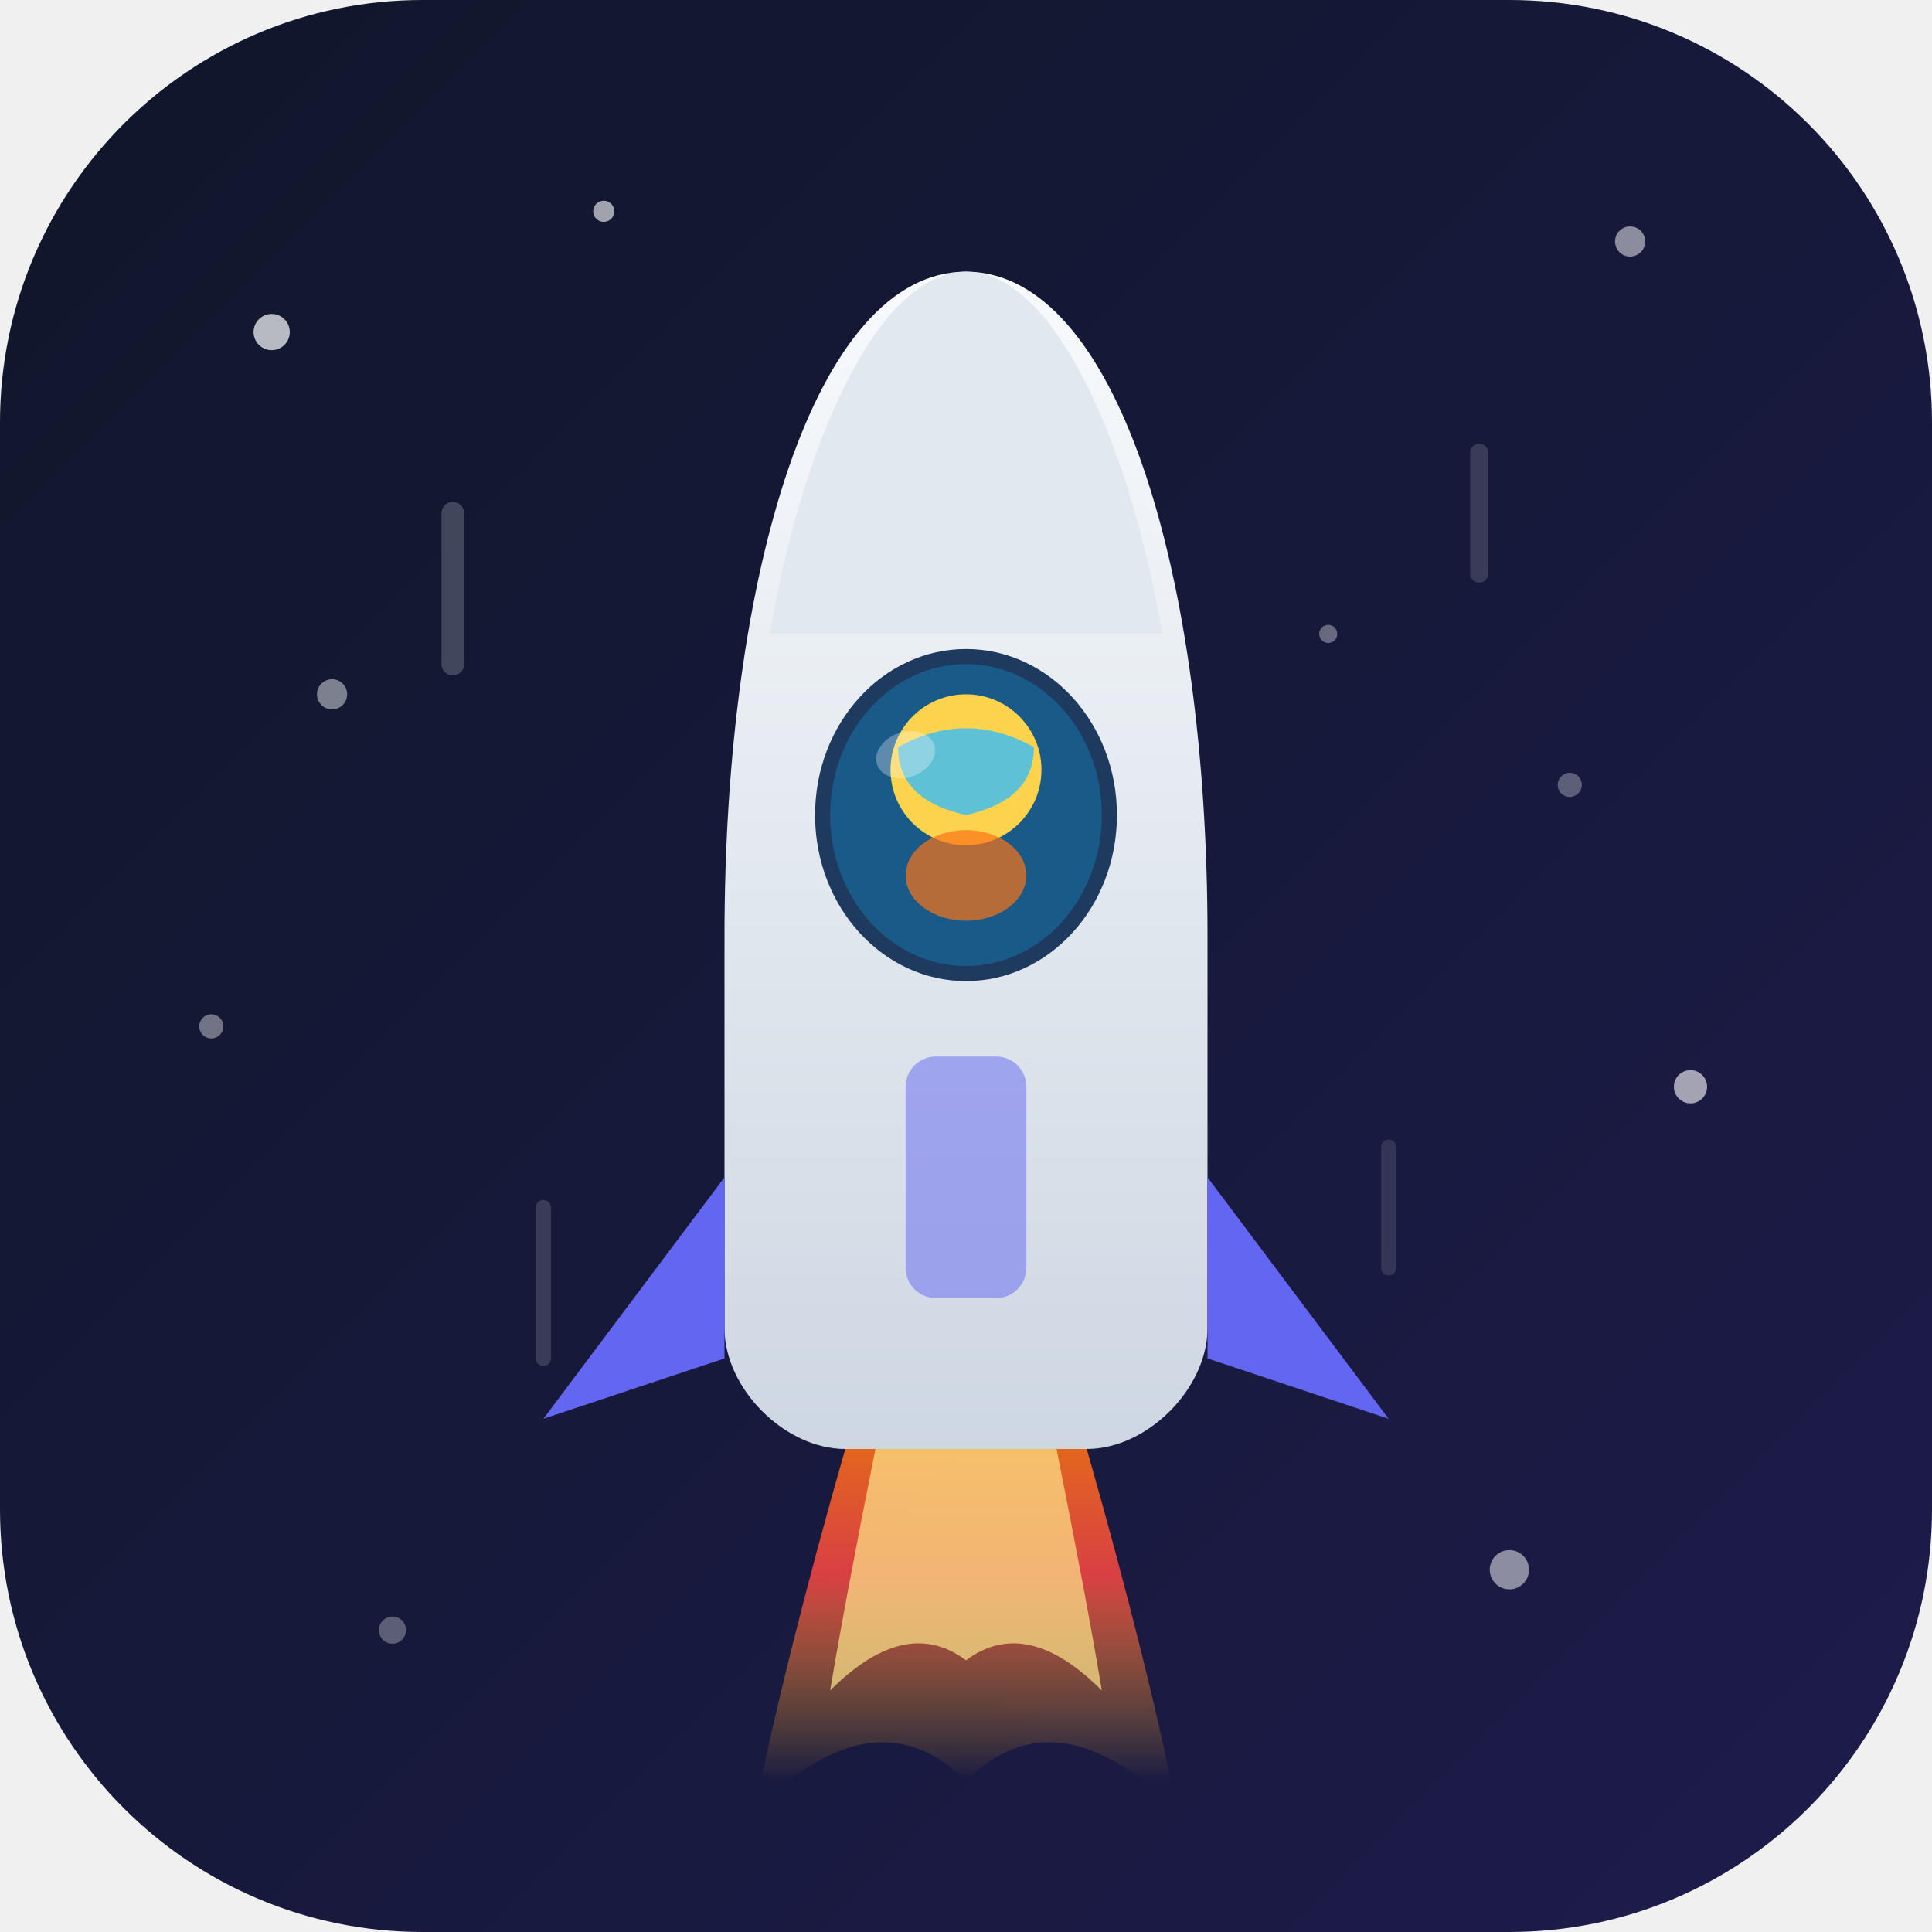
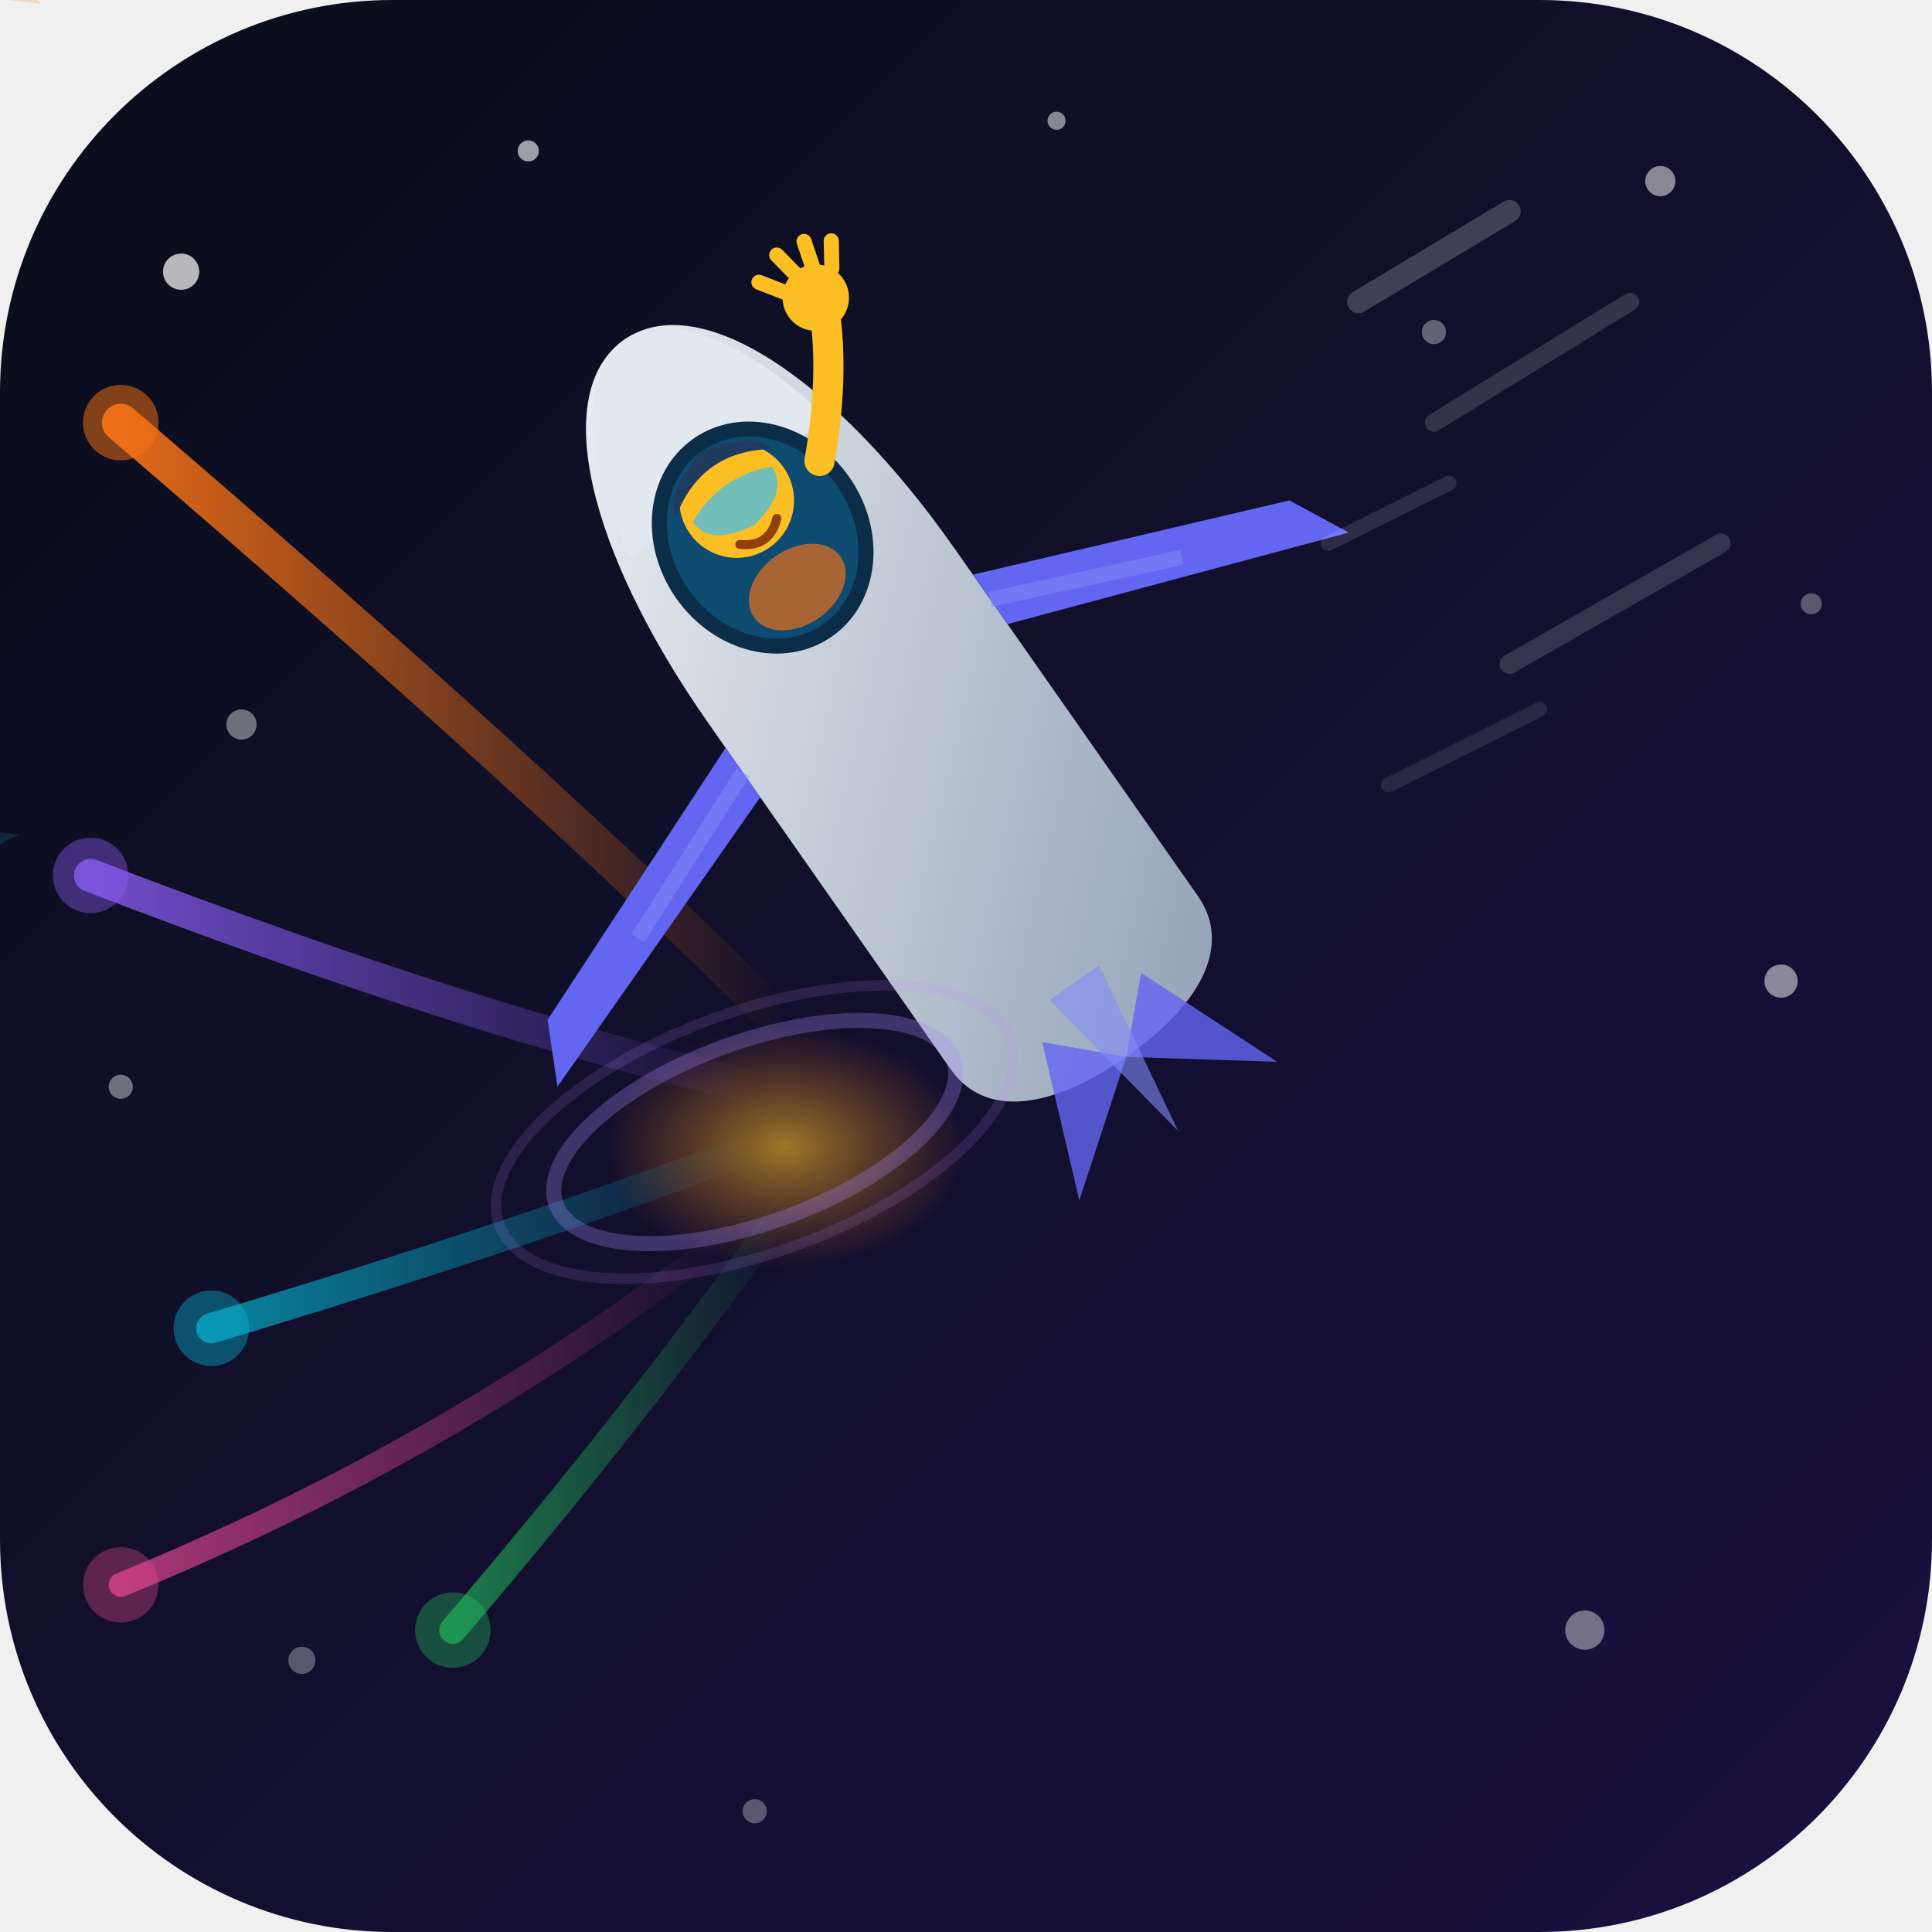
<svg xmlns="http://www.w3.org/2000/svg" viewBox="0 0 128 128" fill="none">
  <defs>
    <linearGradient id="bg" x1="0" y1="0" x2="128" y2="128" gradientUnits="userSpaceOnUse">
-       <stop offset="0%" stop-color="#0f172a" />
-       <stop offset="100%" stop-color="#1e1b4b" />
+       <stop offset="0%" stop-color="#0a0e1a" />
+       <stop offset="100%" stop-color="#1a1040" />
    </linearGradient>
-     <linearGradient id="rocket-body" x1="64" y1="18" x2="64" y2="100" gradientUnits="userSpaceOnUse">
+     <linearGradient id="plane-body" x1="40" y1="30" x2="80" y2="75" gradientUnits="userSpaceOnUse">
      <stop offset="0%" stop-color="#f8fafc" />
-       <stop offset="100%" stop-color="#cbd5e1" />
+       <stop offset="100%" stop-color="#94a3b8" />
    </linearGradient>
-     <linearGradient id="flame" x1="64" y1="95" x2="64" y2="118" gradientUnits="userSpaceOnUse">
-       <stop offset="0%" stop-color="#f97316" />
-       <stop offset="40%" stop-color="#ef4444" />
-       <stop offset="100%" stop-color="#fbbf24" stop-opacity="0" />
+     <linearGradient id="trail1" x1="0%" y1="0%" x2="100%" y2="0%">
+       <stop offset="0%" stop-color="#f97316" stop-opacity="0.9" />
+       <stop offset="100%" stop-color="#f97316" stop-opacity="0" />
    </linearGradient>
+     <linearGradient id="trail2" x1="0%" y1="0%" x2="100%" y2="0%">
+       <stop offset="0%" stop-color="#8b5cf6" stop-opacity="0.8" />
+       <stop offset="100%" stop-color="#8b5cf6" stop-opacity="0" />
+     </linearGradient>
+     <linearGradient id="trail3" x1="0%" y1="0%" x2="100%" y2="0%">
+       <stop offset="0%" stop-color="#06b6d4" stop-opacity="0.7" />
+       <stop offset="100%" stop-color="#06b6d4" stop-opacity="0" />
+     </linearGradient>
+     <linearGradient id="trail4" x1="0%" y1="0%" x2="100%" y2="0%">
+       <stop offset="0%" stop-color="#22c55e" stop-opacity="0.6" />
+       <stop offset="100%" stop-color="#22c55e" stop-opacity="0" />
+     </linearGradient>
+     <linearGradient id="trail5" x1="0%" y1="0%" x2="100%" y2="0%">
+       <stop offset="0%" stop-color="#ec4899" stop-opacity="0.7" />
+       <stop offset="100%" stop-color="#ec4899" stop-opacity="0" />
+     </linearGradient>
+     <radialGradient id="glow" cx="50%" cy="50%" r="50%">
+       <stop offset="0%" stop-color="#fbbf24" stop-opacity="0.6" />
+       <stop offset="100%" stop-color="#f97316" stop-opacity="0" />
+     </radialGradient>
  </defs>
-   <rect width="128" height="128" rx="28" fill="url(#bg)" />
-   <circle cx="18" cy="22" r="1.2" fill="#fff" opacity=".7" />
-   <circle cx="108" cy="16" r="1" fill="#fff" opacity=".5" />
-   <circle cx="14" cy="68" r="0.8" fill="#fff" opacity=".4" />
-   <circle cx="112" cy="72" r="1.1" fill="#fff" opacity=".6" />
-   <circle cx="26" cy="108" r="0.9" fill="#fff" opacity=".3" />
-   <circle cx="100" cy="104" r="1.3" fill="#fff" opacity=".5" />
-   <circle cx="40" cy="14" r="0.7" fill="#fff" opacity=".6" />
-   <circle cx="88" cy="42" r="0.6" fill="#fff" opacity=".35" />
-   <circle cx="22" cy="46" r="1" fill="#fff" opacity=".45" />
-   <circle cx="104" cy="52" r="0.8" fill="#fff" opacity=".3" />
-   <path d="M56 96Q52 110 50 120Q58 112 64 118Q70 112 78 120Q76 110 72 96Z" fill="url(#flame)" opacity=".9" />
-   <path d="M58 96Q56 106 55 112Q60 107 64 110Q68 107 73 112Q72 106 70 96Z" fill="#fde68a" opacity=".7" />
-   <path d="M64 18C54 18 48 38 48 62V88C48 92 52 96 56 96H72C76 96 80 92 80 88V62C80 38 74 18 64 18Z" fill="url(#rocket-body)" />
-   <path d="M64 18C58 18 53 30 51 42H77C75 30 70 18 64 18Z" fill="#e2e8f0" />
-   <ellipse cx="64" cy="54" rx="10" ry="11" fill="#1e3a5f" />
-   <ellipse cx="64" cy="54" rx="9" ry="10" fill="#0ea5e9" opacity=".3" />
-   <circle cx="64" cy="51" r="5" fill="#fcd34d" />
-   <path d="M59.5 49.5Q64 47 68.5 49.5Q68.5 53 64 54Q59.5 53 59.5 49.5Z" fill="#38bdf8" opacity=".8" />
-   <ellipse cx="64" cy="58" rx="4" ry="3" fill="#f97316" opacity=".7" />
-   <ellipse cx="60" cy="50" rx="2" ry="1.5" fill="#fff" opacity=".3" transform="rotate(-20 60 50)" />
-   <path d="M48 78L36 94L48 90Z" fill="#6366f1" />
-   <path d="M80 78L92 94L80 90Z" fill="#6366f1" />
-   <rect x="60" y="70" width="8" height="16" rx="2" fill="#6366f1" opacity=".5" />
-   <line x1="30" y1="34" x2="30" y2="44" stroke="#fff" stroke-width="1.5" stroke-linecap="round" opacity=".2" />
-   <line x1="98" y1="30" x2="98" y2="38" stroke="#fff" stroke-width="1.2" stroke-linecap="round" opacity=".15" />
-   <line x1="36" y1="80" x2="36" y2="90" stroke="#fff" stroke-width="1" stroke-linecap="round" opacity=".15" />
-   <line x1="92" y1="76" x2="92" y2="84" stroke="#fff" stroke-width="1" stroke-linecap="round" opacity=".12" />
+   <rect width="128" height="128" rx="26" fill="url(#bg)" />
+   <circle cx="12" cy="18" r="1.2" fill="#fff" opacity=".7" />
+   <circle cx="110" cy="12" r="1" fill="#fff" opacity=".5" />
+   <circle cx="8" cy="72" r="0.8" fill="#fff" opacity=".4" />
+   <circle cx="118" cy="65" r="1.1" fill="#fff" opacity=".5" />
+   <circle cx="20" cy="110" r="0.9" fill="#fff" opacity=".3" />
+   <circle cx="105" cy="108" r="1.3" fill="#fff" opacity=".4" />
+   <circle cx="35" cy="10" r="0.7" fill="#fff" opacity=".6" />
+   <circle cx="95" cy="22" r="0.8" fill="#fff" opacity=".35" />
+   <circle cx="16" cy="48" r="1" fill="#fff" opacity=".4" />
+   <circle cx="120" cy="40" r="0.7" fill="#fff" opacity=".3" />
+   <circle cx="70" cy="8" r="0.6" fill="#fff" opacity=".5" />
+   <circle cx="50" cy="120" r="0.8" fill="#fff" opacity=".3" />
+   <circle cx="8" cy="28" r="2.5" fill="#f97316" opacity=".5" />
+   <circle cx="6" cy="58" r="2.5" fill="#8b5cf6" opacity=".4" />
+   <circle cx="14" cy="88" r="2.5" fill="#06b6d4" opacity=".4" />
+   <circle cx="30" cy="108" r="2.5" fill="#22c55e" opacity=".35" />
+   <circle cx="8" cy="105" r="2.5" fill="#ec4899" opacity=".35" />
+   <path d="M52 68 Q36 52 8 28" stroke="url(#trail1)" stroke-width="2.5" fill="none" stroke-linecap="round" />
+   <path d="M50 72 Q32 68 6 58" stroke="url(#trail2)" stroke-width="2.2" fill="none" stroke-linecap="round" />
+   <path d="M50 76 Q34 82 14 88" stroke="url(#trail3)" stroke-width="2" fill="none" stroke-linecap="round" />
+   <path d="M52 80 Q42 94 30 108" stroke="url(#trail4)" stroke-width="1.8" fill="none" stroke-linecap="round" />
+   <path d="M48 82 Q30 96 8 105" stroke="url(#trail5)" stroke-width="1.6" fill="none" stroke-linecap="round" />
+   <g opacity="0.2" transform="translate(-28,-24) scale(0.35) rotate(-30 64 60)">
+     <path d="M64 30 L54 50 L40 48 L54 60 L48 80 L64 68 L80 80 L74 60 L88 48 L74 50Z" fill="#f97316" />
+   </g>
+   <g opacity="0.15" transform="translate(-32,6) scale(0.3) rotate(-10 64 60)">
+     <path d="M64 30 L54 50 L40 48 L54 60 L48 80 L64 68 L80 80 L74 60 L88 48 L74 50Z" fill="#8b5cf6" />
+   </g>
+   <g opacity="0.15" transform="translate(-24,40) scale(0.28) rotate(15 64 60)">
+     <path d="M64 30 L54 50 L40 48 L54 60 L48 80 L64 68 L80 80 L74 60 L88 48 L74 50Z" fill="#06b6d4" />
+   </g>
+   <ellipse cx="52" cy="76" rx="12" ry="8" fill="url(#glow)" />
+   <g transform="translate(62,52) rotate(-35) translate(-64,-60)">
+     <path d="M64 24 C58 24 54 34 54 48 L54 76 C54 80 58 82 64 82 C70 82 74 80 74 76 L74 48 C74 34 70 24 64 24Z" fill="url(#plane-body)" />
+     <path d="M64 24 C60 24 57 30 56 36 L72 36 C71 30 68 24 64 24Z" fill="#e2e8f0" />
+     <path d="M54 54 L32 62 L34 58 L54 50Z" fill="#6366f1" />
+     <path d="M74 54 L96 62 L94 58 L74 50Z" fill="#6366f1" />
+     <path d="M60 78 L56 88 L64 82Z" fill="#6366f1" opacity=".8" />
+     <path d="M68 78 L72 88 L64 82Z" fill="#6366f1" opacity=".8" />
+     <path d="M62 76 L64 88 L66 76Z" fill="#818cf8" opacity=".6" />
+     <line x1="42" y1="57" x2="54" y2="52" stroke="#818cf8" stroke-width="1" opacity=".5" />
+     <line x1="86" y1="57" x2="74" y2="52" stroke="#818cf8" stroke-width="1" opacity=".5" />
+     <ellipse cx="64" cy="40" rx="7" ry="8" fill="#0c2d48" />
+     <ellipse cx="64" cy="40" rx="6" ry="7" fill="#0ea5e9" opacity=".25" />
+     <circle cx="64" cy="37" r="3.8" fill="#fbbf24" />
+     <path d="M60.2 35.5 Q64 33 67.8 35.5 Q67.8 34 64 33 Q60.2 34 60.2 35.5Z" fill="#1e3a5f" />
+     <path d="M60.8 36.5 Q64 35 67.2 36.5 Q67.2 38.5 64 39 Q60.8 38.5 60.8 36.5Z" fill="#38bdf8" opacity=".7" />
+     <path d="M62.5 39.5 Q64 40.8 65.5 39.5" stroke="#92400e" stroke-width="0.6" fill="none" stroke-linecap="round" />
+     <ellipse cx="64" cy="44" rx="3.5" ry="2.5" fill="#f97316" opacity=".65" />
+   </g>
+   <g transform="translate(62,52) rotate(-35) translate(-64,-60)">
+     <path d="M70 38 Q74 34 76 30" stroke="#fbbf24" stroke-width="2" fill="none" stroke-linecap="round" />
+     <circle cx="76" cy="29" r="2.2" fill="#fbbf24" />
+     <line x1="74.5" y1="27.5" x2="73.5" y2="26" stroke="#fbbf24" stroke-width="1" stroke-linecap="round" />
+     <line x1="75.8" y1="27" x2="75.5" y2="25.2" stroke="#fbbf24" stroke-width="1" stroke-linecap="round" />
+     <line x1="77" y1="27.2" x2="77.5" y2="25.5" stroke="#fbbf24" stroke-width="1" stroke-linecap="round" />
+     <line x1="78" y1="28" x2="79" y2="26.5" stroke="#fbbf24" stroke-width="1" stroke-linecap="round" />
+   </g>
+   <line x1="90" y1="20" x2="100" y2="14" stroke="#fff" stroke-width="1.5" stroke-linecap="round" opacity=".2" />
+   <line x1="95" y1="28" x2="108" y2="20" stroke="#fff" stroke-width="1.2" stroke-linecap="round" opacity=".15" />
+   <line x1="88" y1="36" x2="96" y2="32" stroke="#fff" stroke-width="1" stroke-linecap="round" opacity=".12" />
+   <line x1="100" y1="44" x2="114" y2="36" stroke="#fff" stroke-width="1.3" stroke-linecap="round" opacity=".15" />
+   <line x1="92" y1="52" x2="102" y2="47" stroke="#fff" stroke-width="1" stroke-linecap="round" opacity=".1" />
+   <ellipse cx="50" cy="75" rx="14" ry="6" fill="none" stroke="#a78bfa" stroke-width="1" opacity=".3" transform="rotate(-20 50 75)" />
+   <ellipse cx="50" cy="75" rx="18" ry="8" fill="none" stroke="#c084fc" stroke-width="0.7" opacity=".15" transform="rotate(-20 50 75)" />
</svg>
